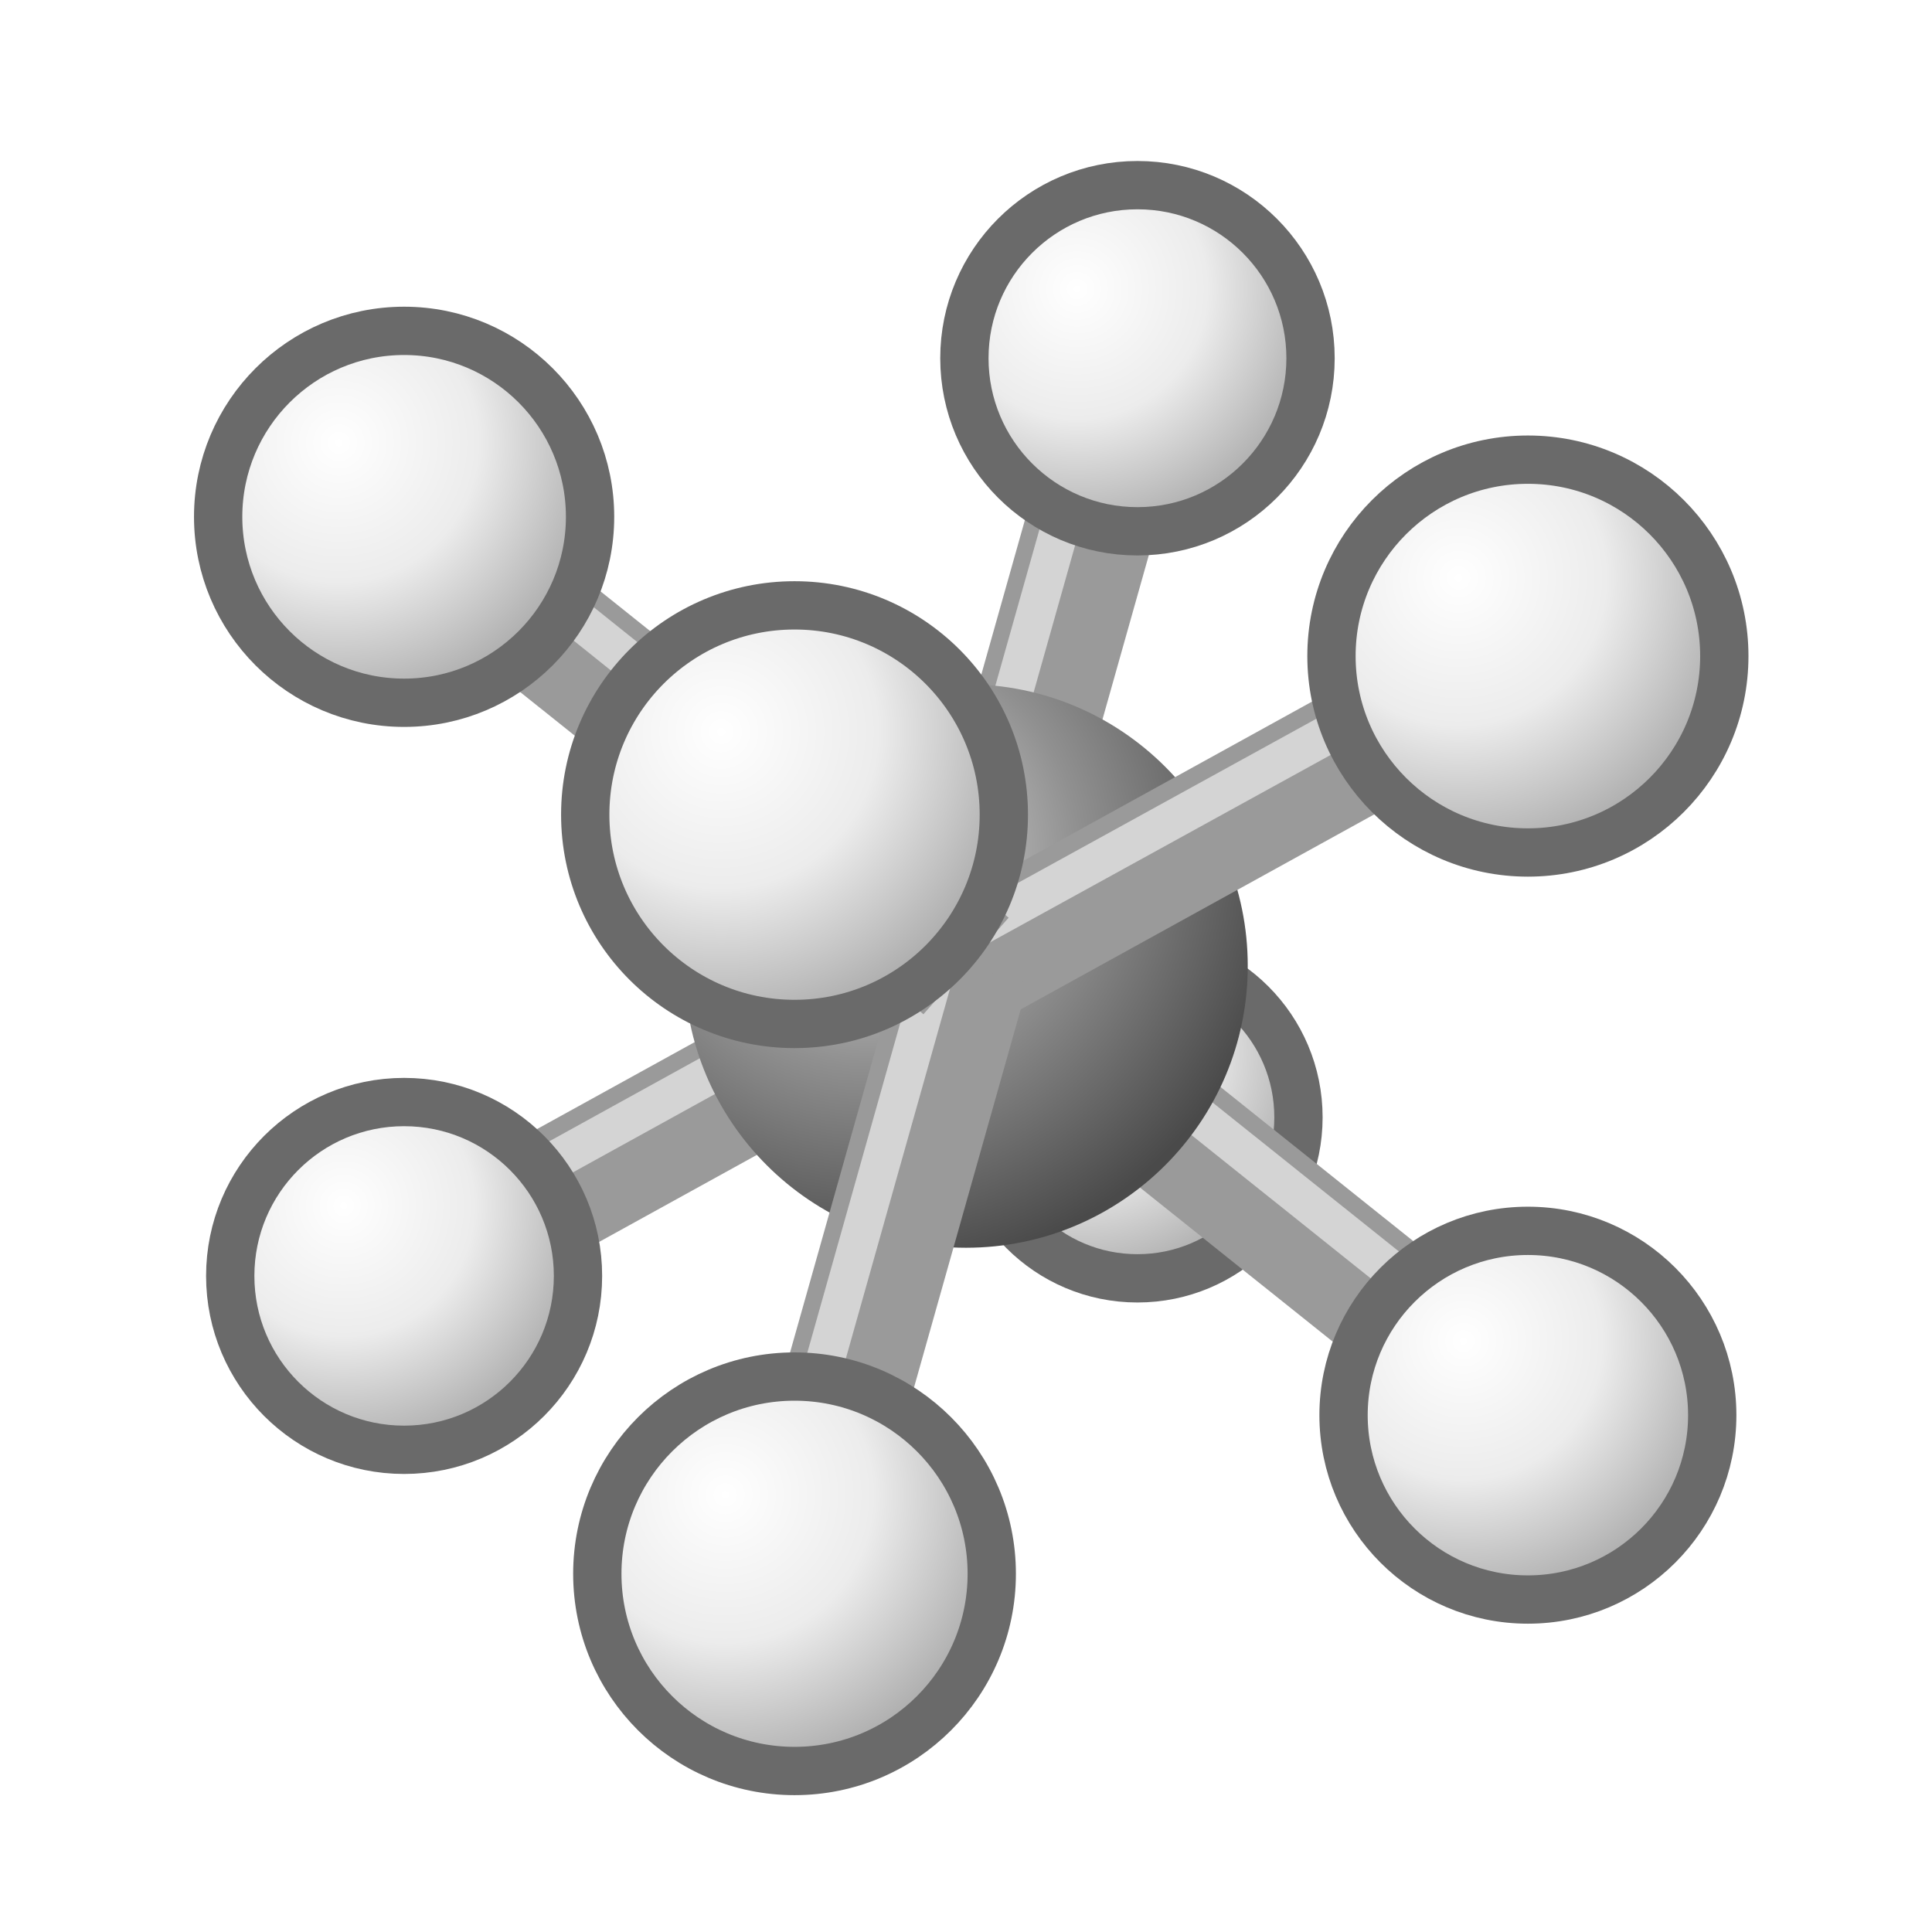
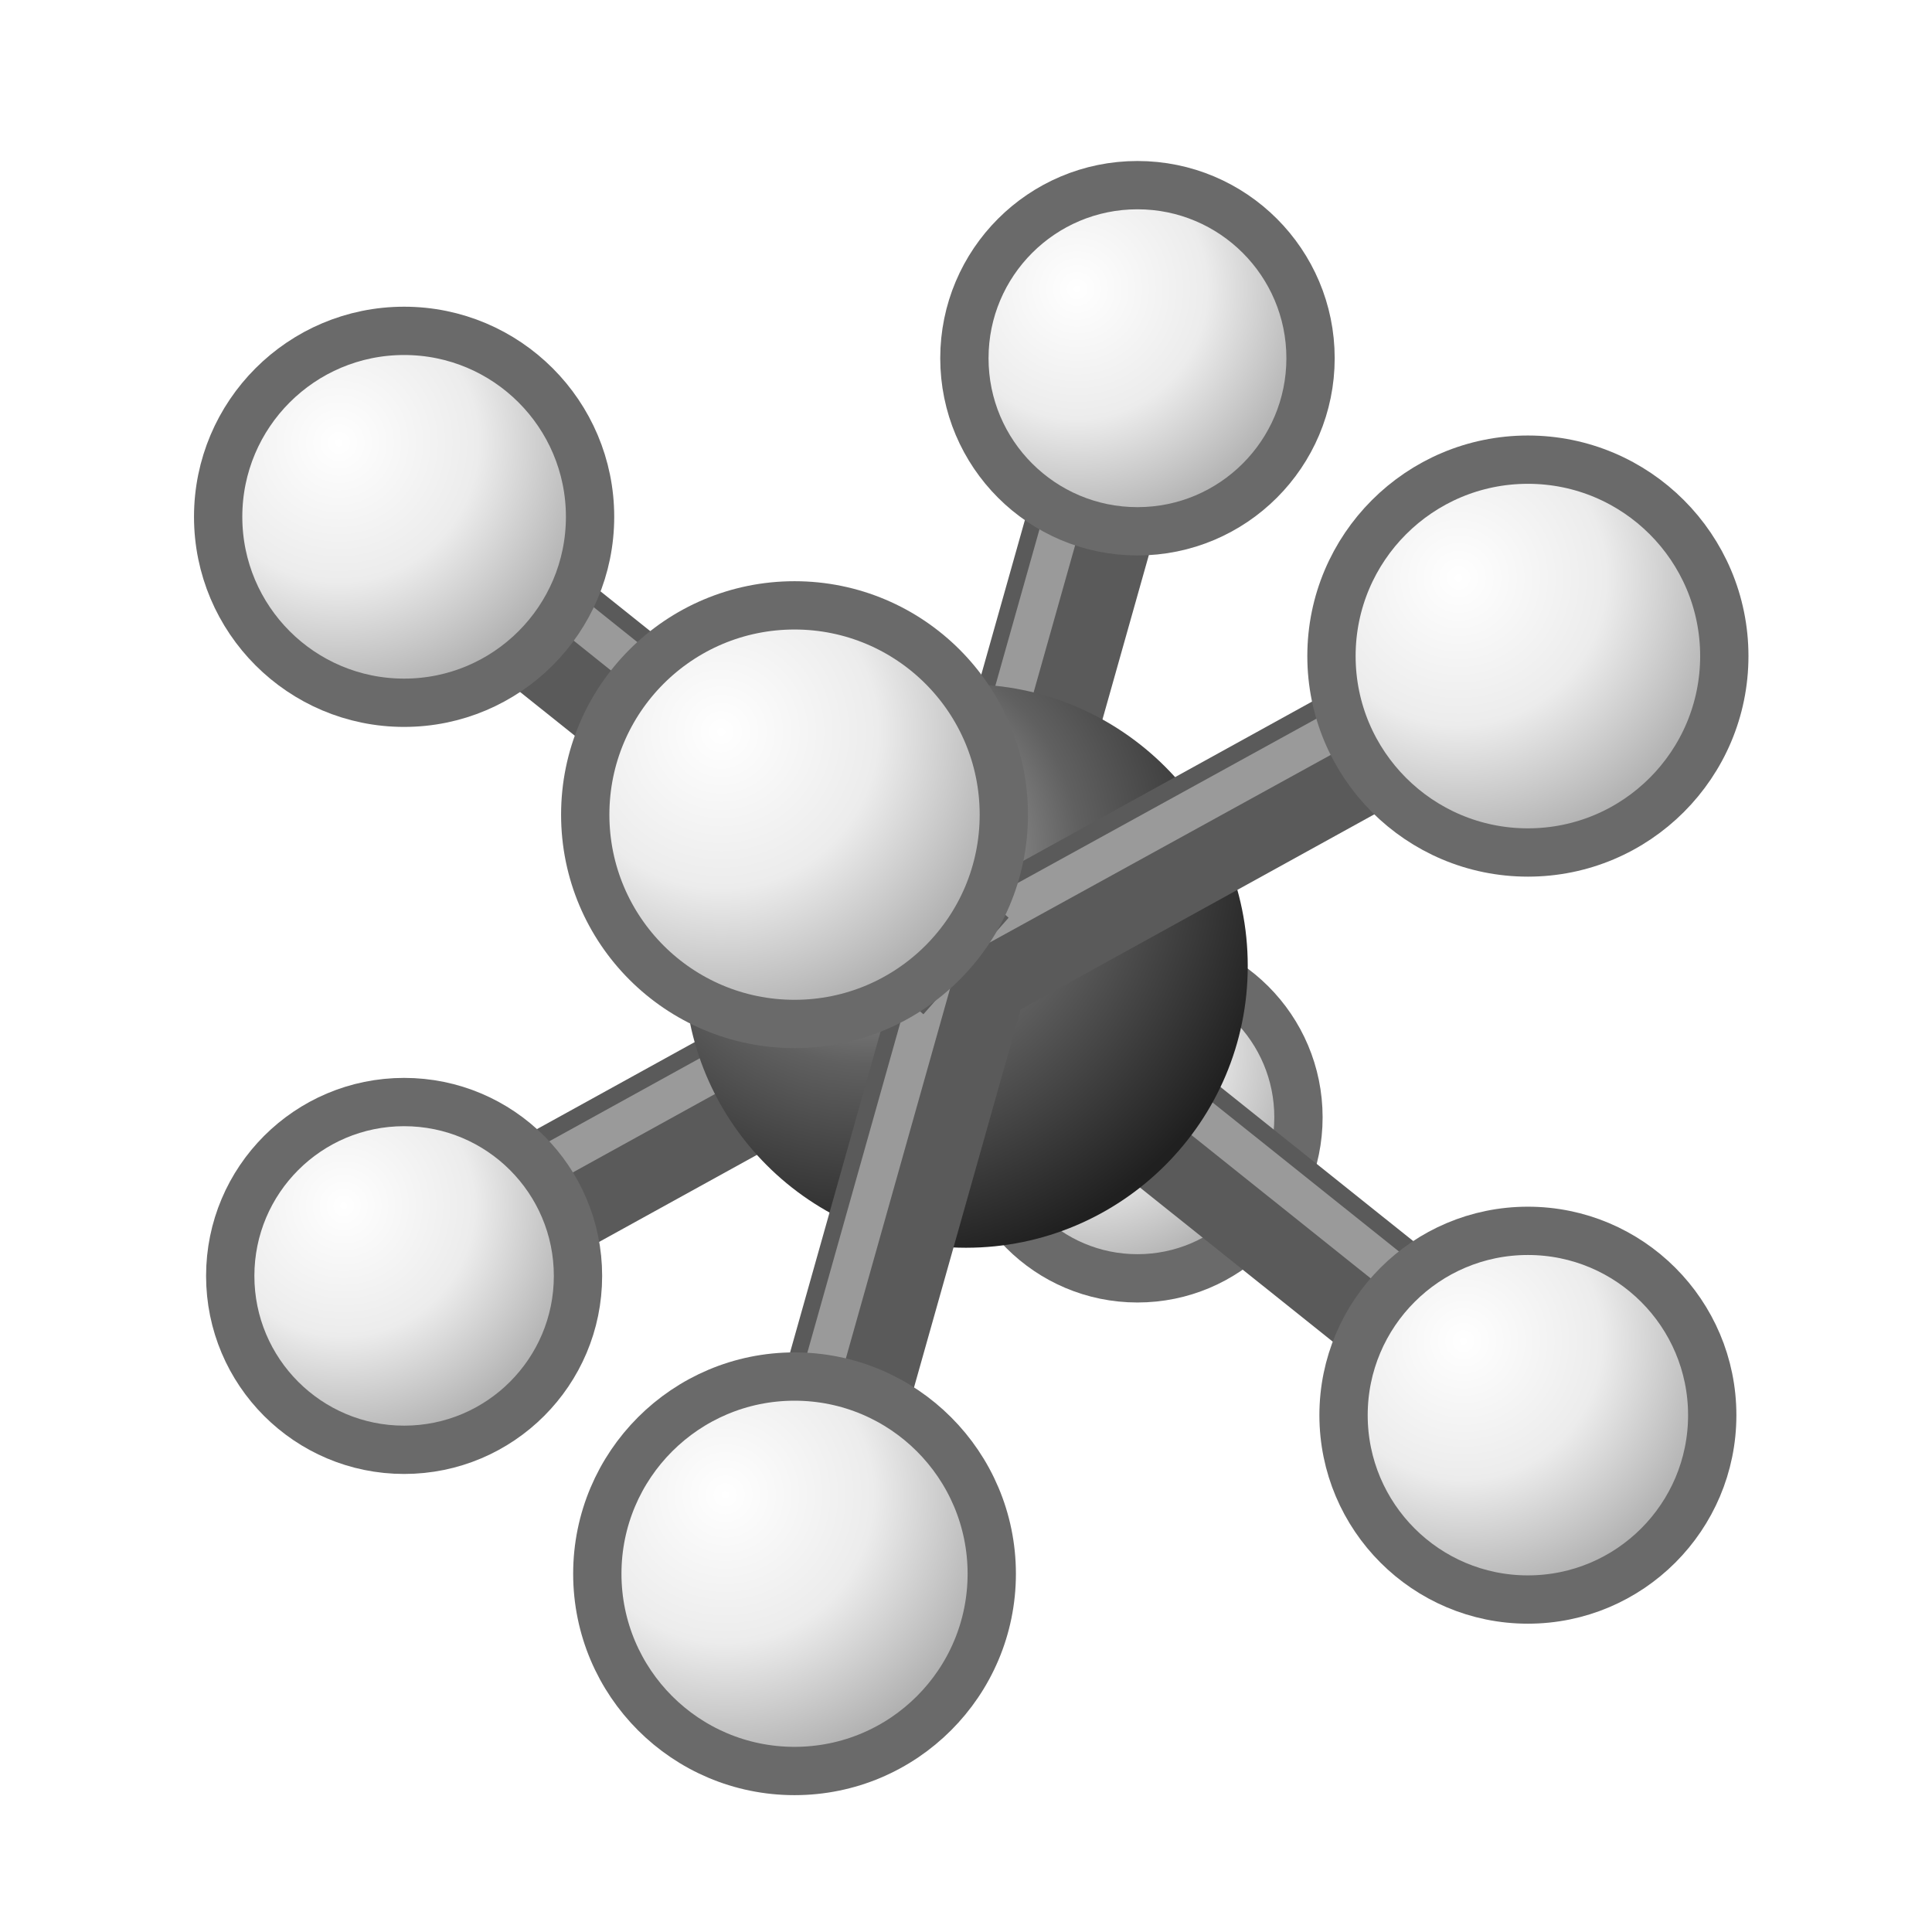
<svg xmlns="http://www.w3.org/2000/svg" width="24" height="24" viewBox="0 0 24 24">
-   <line x1="12" y1="12" x2="14.13" y2="13.88" stroke="#9a9a9a" stroke-width="1.6" />
-   <line x1="12.23" y1="11.74" x2="14.37" y2="13.61" stroke="#d4d4d4" stroke-width="0.48" />
+   <line x1="12" y1="12" x2="14.13" y2="13.88" stroke="#5a5a5a" stroke-width="1.6" />
+   <line x1="12.23" y1="11.74" x2="14.37" y2="13.61" stroke="#9a9a9a" stroke-width="0.48" />
  <radialGradient id="g61" gradientUnits="userSpaceOnUse" cx="13.43" cy="13.07" r="3.01" fx="13.43" fy="13.07">
    <stop offset="0" stop-color="#ffffff" />
    <stop offset="0.5" stop-color="#ececec" />
    <stop offset="1" stop-color="#a8a8a8" />
  </radialGradient>
  <circle cx="14.13" cy="13.88" r="2" fill="url(#g61)" stroke="#6a6a6a" stroke-width="0.6" />
-   <line x1="12" y1="12" x2="14.13" y2="4.45" stroke="#9a9a9a" stroke-width="1.6" />
-   <line x1="11.66" y1="11.9" x2="13.79" y2="4.35" stroke="#d4d4d4" stroke-width="0.48" />
+   <line x1="12" y1="12" x2="14.13" y2="4.45" stroke="#5a5a5a" stroke-width="1.6" />
+   <line x1="11.66" y1="11.9" x2="13.79" y2="4.35" stroke="#9a9a9a" stroke-width="0.48" />
  <radialGradient id="g63" gradientUnits="userSpaceOnUse" cx="13.38" cy="3.59" r="3.23" fx="13.38" fy="3.59">
    <stop offset="0" stop-color="#ffffff" />
    <stop offset="0.5" stop-color="#ececec" />
    <stop offset="1" stop-color="#a8a8a8" />
  </radialGradient>
  <circle cx="14.13" cy="4.45" r="2.15" fill="url(#g63)" stroke="#6a6a6a" stroke-width="0.6" />
-   <line x1="12" y1="12" x2="5.02" y2="15.85" stroke="#9a9a9a" stroke-width="1.6" />
-   <line x1="11.83" y1="11.69" x2="4.85" y2="15.54" stroke="#d4d4d4" stroke-width="0.48" />
+   <line x1="12" y1="12" x2="5.02" y2="15.85" stroke="#5a5a5a" stroke-width="1.6" />
+   <line x1="11.83" y1="11.69" x2="4.85" y2="15.54" stroke="#9a9a9a" stroke-width="0.48" />
  <radialGradient id="g57" gradientUnits="userSpaceOnUse" cx="4.27" cy="14.98" r="3.24" fx="4.27" fy="14.98">
    <stop offset="0" stop-color="#ffffff" />
    <stop offset="0.5" stop-color="#ececec" />
    <stop offset="1" stop-color="#a8a8a8" />
  </radialGradient>
  <circle cx="5.02" cy="15.85" r="2.16" fill="url(#g57)" stroke="#6a6a6a" stroke-width="0.6" />
-   <line x1="12" y1="12" x2="18.98" y2="17.58" stroke="#9a9a9a" stroke-width="1.6" />
-   <line x1="12.22" y1="11.73" x2="19.2" y2="17.31" stroke="#d4d4d4" stroke-width="0.48" />
+   <line x1="12" y1="12" x2="18.98" y2="17.58" stroke="#5a5a5a" stroke-width="1.6" />
+   <line x1="12.22" y1="11.73" x2="19.2" y2="17.31" stroke="#9a9a9a" stroke-width="0.48" />
  <radialGradient id="g62" gradientUnits="userSpaceOnUse" cx="18.18" cy="16.66" r="3.44" fx="18.18" fy="16.66">
    <stop offset="0" stop-color="#ffffff" />
    <stop offset="0.5" stop-color="#ececec" />
    <stop offset="1" stop-color="#a8a8a8" />
  </radialGradient>
  <circle cx="18.98" cy="17.58" r="2.29" fill="url(#g62)" stroke="#6a6a6a" stroke-width="0.6" />
  <radialGradient id="g65" gradientUnits="userSpaceOnUse" cx="10.78" cy="10.6" r="5.25" fx="10.78" fy="10.6">
-     <stop offset="0" stop-color="#e4e4e4" />
-     <stop offset="0.5" stop-color="#909090" />
-     <stop offset="1" stop-color="#4a4a4a" />
+     <stop offset="0" stop-color="#c8c8c8" />
+     <stop offset="0.5" stop-color="#606060" />
+     <stop offset="1" stop-color="#202020" />
  </radialGradient>
  <circle cx="12" cy="12" r="3.5" fill="url(#g65)" />
-   <line x1="12" y1="12" x2="5.02" y2="6.42" stroke="#9a9a9a" stroke-width="1.6" />
-   <line x1="12.22" y1="11.73" x2="5.24" y2="6.14" stroke="#d4d4d4" stroke-width="0.48" />
+   <line x1="12" y1="12" x2="5.02" y2="6.42" stroke="#5a5a5a" stroke-width="1.6" />
+   <line x1="12.22" y1="11.73" x2="5.24" y2="6.14" stroke="#9a9a9a" stroke-width="0.48" />
  <radialGradient id="g59" gradientUnits="userSpaceOnUse" cx="4.21" cy="5.5" r="3.46" fx="4.21" fy="5.5">
    <stop offset="0" stop-color="#ffffff" />
    <stop offset="0.5" stop-color="#ececec" />
    <stop offset="1" stop-color="#a8a8a8" />
  </radialGradient>
  <circle cx="5.02" cy="6.42" r="2.31" fill="url(#g59)" stroke="#6a6a6a" stroke-width="0.6" />
-   <line x1="12" y1="12" x2="18.98" y2="8.15" stroke="#9a9a9a" stroke-width="1.6" />
-   <line x1="11.83" y1="11.69" x2="18.81" y2="7.85" stroke="#d4d4d4" stroke-width="0.48" />
+   <line x1="12" y1="12" x2="18.98" y2="8.15" stroke="#5a5a5a" stroke-width="1.6" />
+   <line x1="11.83" y1="11.69" x2="18.81" y2="7.85" stroke="#9a9a9a" stroke-width="0.48" />
  <radialGradient id="g64" gradientUnits="userSpaceOnUse" cx="18.12" cy="7.18" r="3.66" fx="18.12" fy="7.18">
    <stop offset="0" stop-color="#ffffff" />
    <stop offset="0.5" stop-color="#ececec" />
    <stop offset="1" stop-color="#a8a8a8" />
  </radialGradient>
  <circle cx="18.98" cy="8.15" r="2.44" fill="url(#g64)" stroke="#6a6a6a" stroke-width="0.6" />
-   <line x1="12" y1="12" x2="9.87" y2="19.55" stroke="#9a9a9a" stroke-width="1.6" />
-   <line x1="11.66" y1="11.9" x2="9.53" y2="19.46" stroke="#d4d4d4" stroke-width="0.48" />
+   <line x1="12" y1="12" x2="9.87" y2="19.55" stroke="#5a5a5a" stroke-width="1.6" />
+   <line x1="11.66" y1="11.9" x2="9.53" y2="19.46" stroke="#9a9a9a" stroke-width="0.48" />
  <radialGradient id="g58" gradientUnits="userSpaceOnUse" cx="9.01" cy="18.57" r="3.67" fx="9.01" fy="18.57">
    <stop offset="0" stop-color="#ffffff" />
    <stop offset="0.5" stop-color="#ececec" />
    <stop offset="1" stop-color="#a8a8a8" />
  </radialGradient>
  <circle cx="9.87" cy="19.55" r="2.45" fill="url(#g58)" stroke="#6a6a6a" stroke-width="0.6" />
-   <line x1="12" y1="12" x2="9.87" y2="10.12" stroke="#9a9a9a" stroke-width="1.6" />
-   <line x1="12.23" y1="11.74" x2="10.1" y2="9.86" stroke="#d4d4d4" stroke-width="0.48" />
+   <line x1="12" y1="12" x2="9.87" y2="10.12" stroke="#5a5a5a" stroke-width="1.6" />
+   <line x1="12.23" y1="11.74" x2="10.1" y2="9.86" stroke="#9a9a9a" stroke-width="0.48" />
  <radialGradient id="g60" gradientUnits="userSpaceOnUse" cx="8.96" cy="9.09" r="3.89" fx="8.96" fy="9.09">
    <stop offset="0" stop-color="#ffffff" />
    <stop offset="0.5" stop-color="#ececec" />
    <stop offset="1" stop-color="#a8a8a8" />
  </radialGradient>
  <circle cx="9.87" cy="10.12" r="2.6" fill="url(#g60)" stroke="#6a6a6a" stroke-width="0.6" />
</svg>
